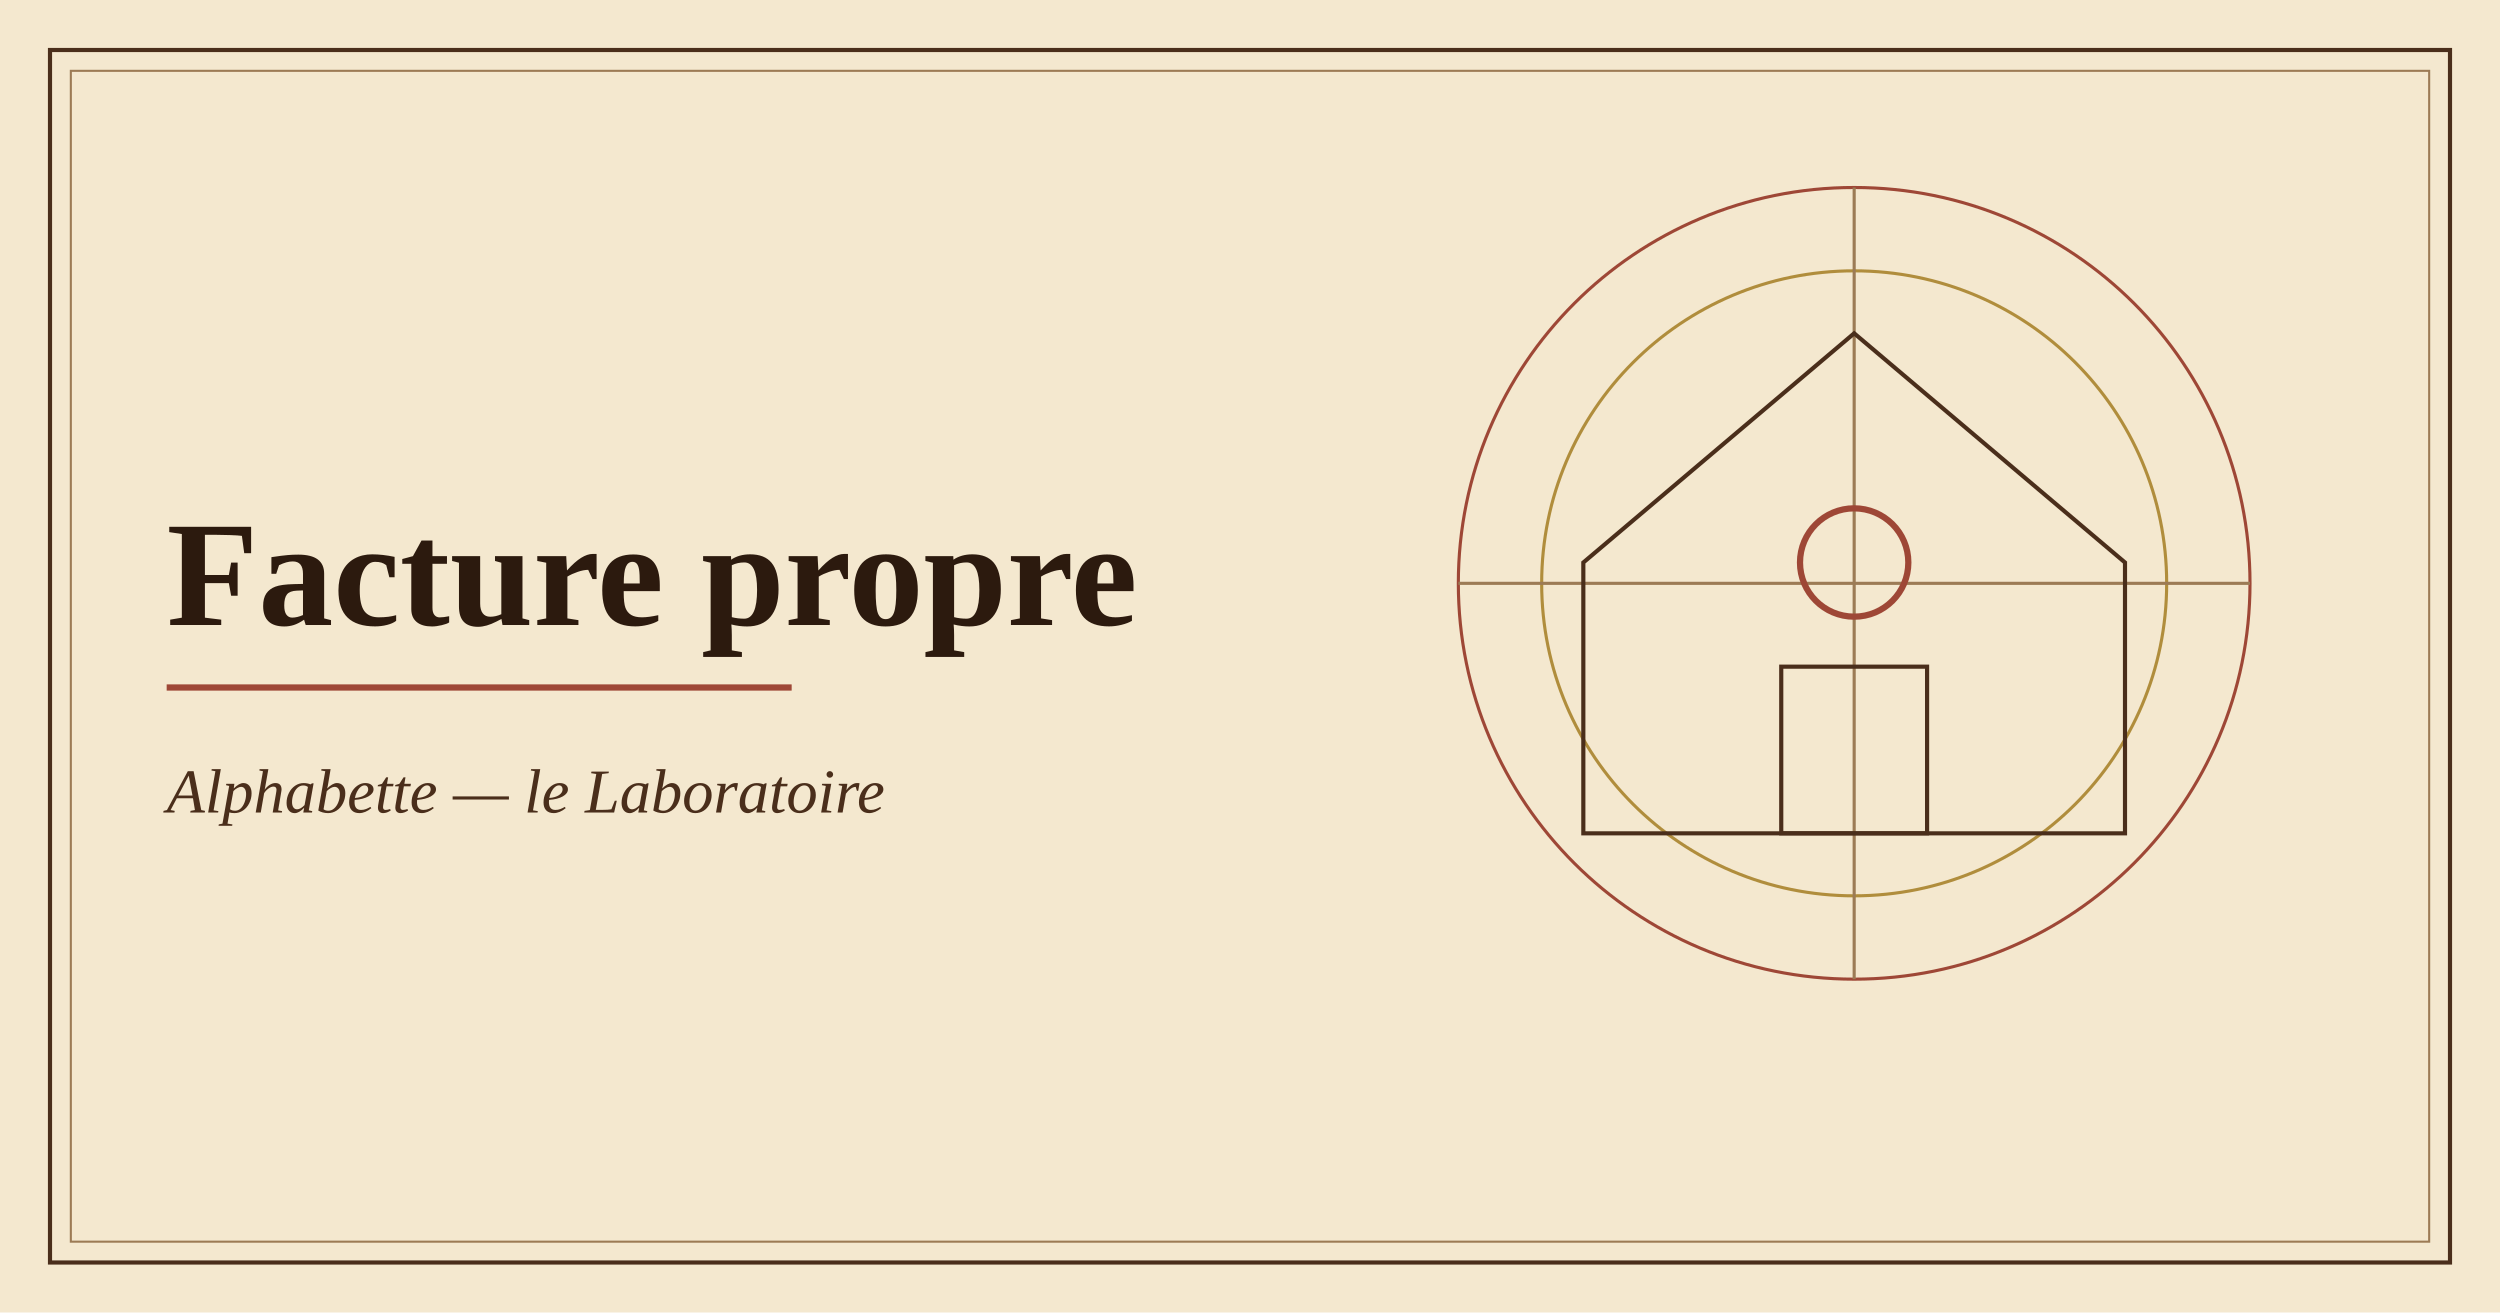
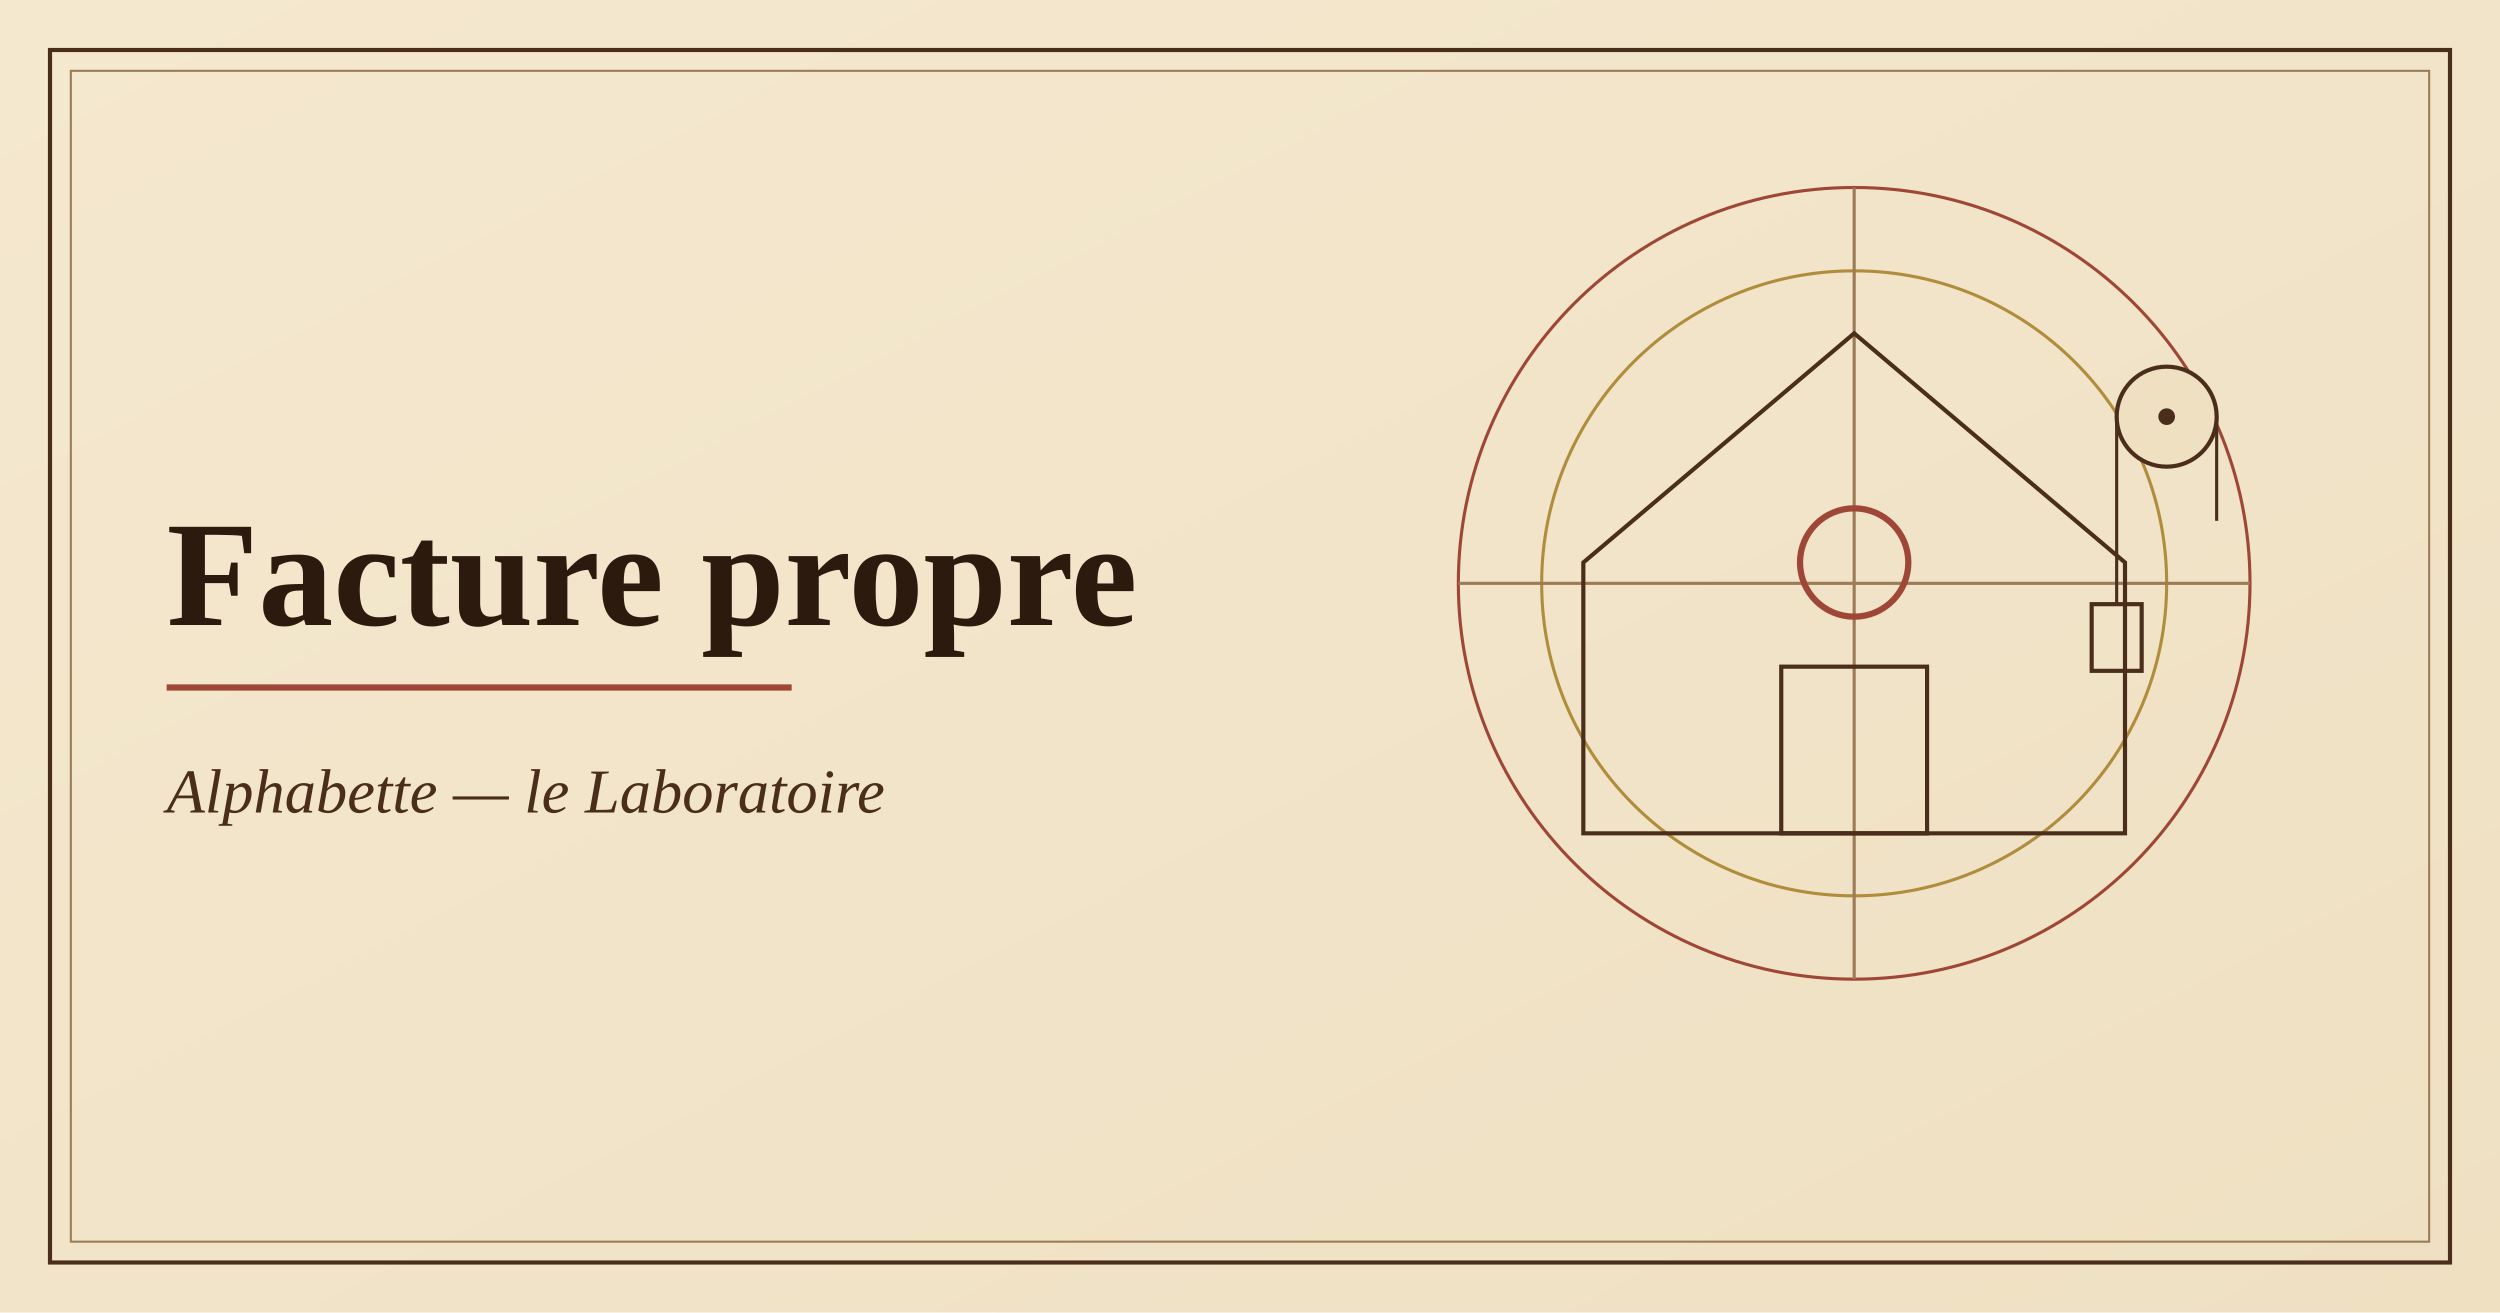
<svg xmlns="http://www.w3.org/2000/svg" viewBox="0 0 1200 630" width="1200" height="630" role="img" aria-label="Illustration de l'application Facture propre">
-   <rect width="1200" height="630" fill="#f4e8cf" />
+   <defs>
+     <linearGradient id="p" x1="0" y1="0" x2="1" y2="1">
+       <stop offset="0" stop-color="#f4e8cf" />
+       <stop offset="1" stop-color="#efe0c2" />
+     </linearGradient>
+   </defs>
+   <rect width="1200" height="630" fill="url(#p)" />
  <rect x="24" y="24" width="1152" height="582" fill="none" stroke="#4a2e1b" stroke-width="2" />
  <rect x="34" y="34" width="1132" height="562" fill="none" stroke="#9c7b55" stroke-width="1" />
  <g fill="none" stroke="#9e4736" stroke-width="1.5">
    <circle cx="890" cy="280" r="190" />
    <circle cx="890" cy="280" r="150" stroke="#b08d3c" />
    <path d="M700 280h380M890 90v380" stroke="#9c7b55" />
  </g>
  <path d="M760 400V270l130-110 130 110v130z" fill="none" stroke="#4a2e1b" stroke-width="2" />
  <rect x="855" y="320" width="70" height="80" fill="none" stroke="#4a2e1b" stroke-width="2" />
  <circle cx="890" cy="270" r="26" fill="none" stroke="#9e4736" stroke-width="3" />
+   <circle cx="1040" cy="200" r="24" fill="#efe0c2" stroke="#4a2e1b" stroke-width="2" />
+   <circle cx="1040" cy="200" r="4" fill="#4a2e1b" />
+   <path d="M1016 200v90M1064 200v50" stroke="#4a2e1b" stroke-width="1.5" />
+   <rect x="1004" y="290" width="24" height="32" fill="none" stroke="#4a2e1b" stroke-width="2" />
  <text x="80" y="300" font-family="Georgia,'Times New Roman',serif" font-size="72" font-weight="700" fill="#2c1a0e">Facture propre</text>
  <path d="M80 330h300" stroke="#9e4736" stroke-width="3" />
  <text x="80" y="390" font-family="Georgia,'Times New Roman',serif" font-size="30" font-style="italic" fill="#4a2e1b">Alphabette — le Laboratoire</text>
</svg>
